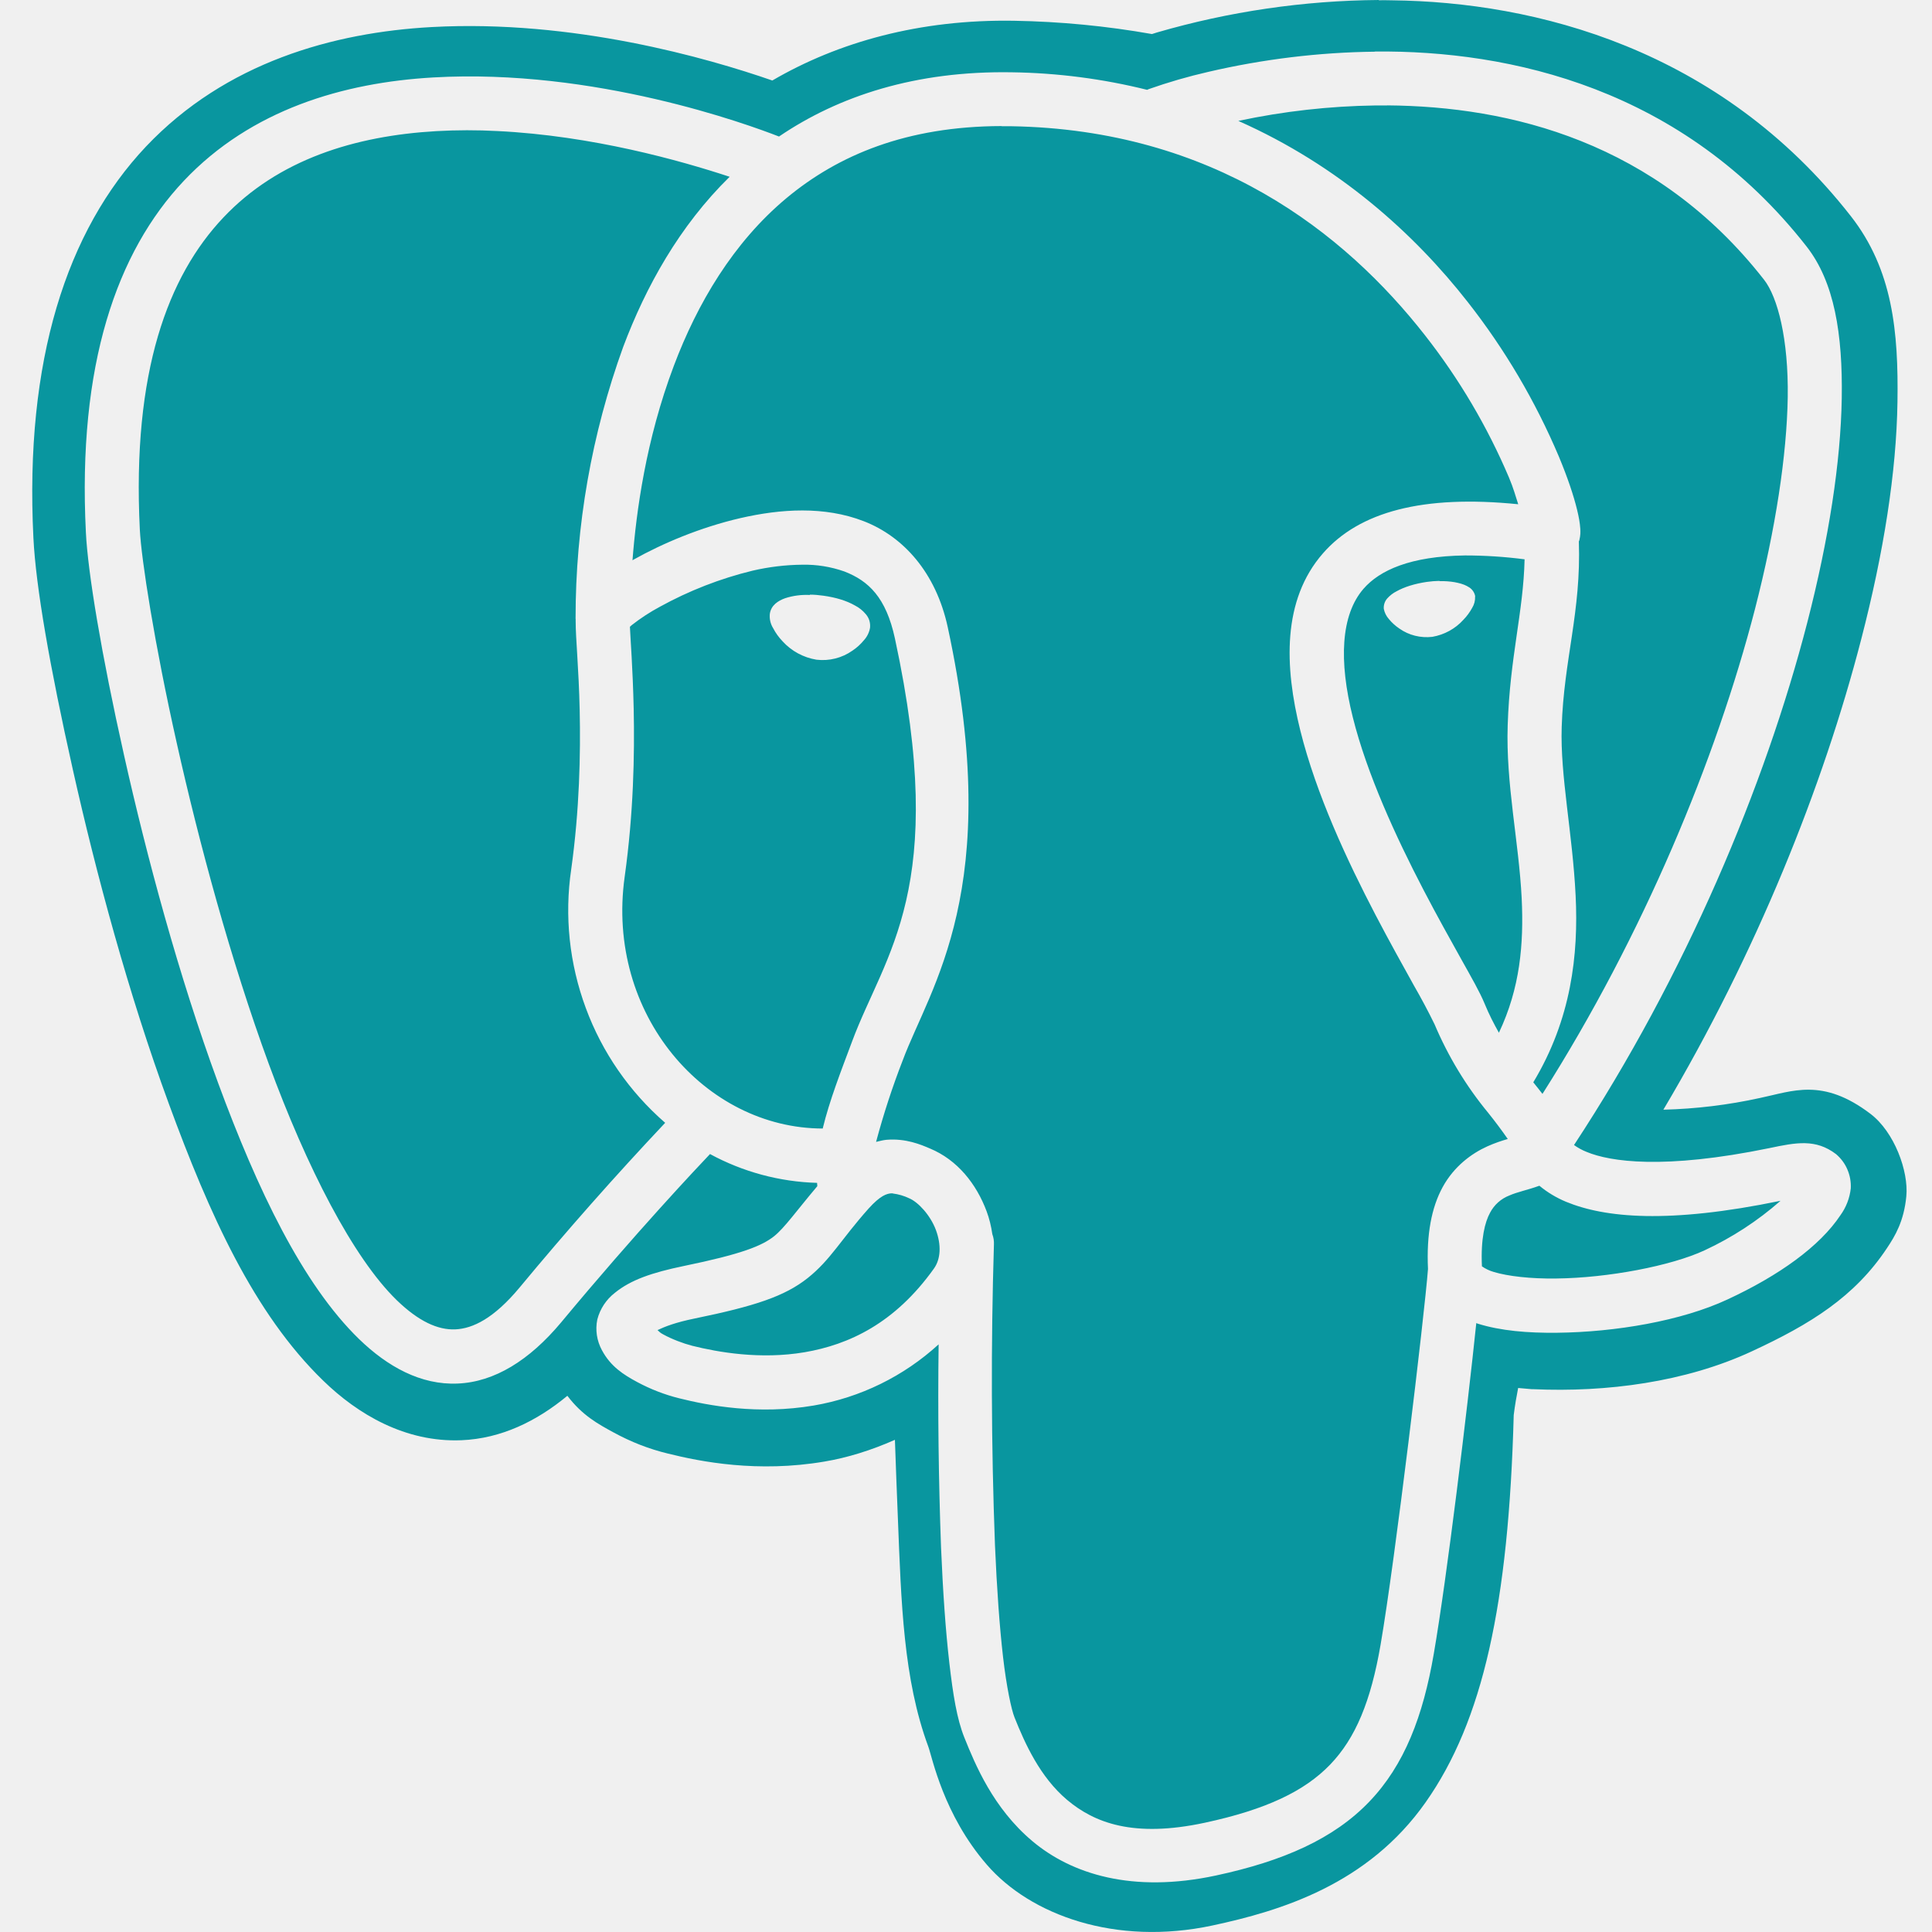
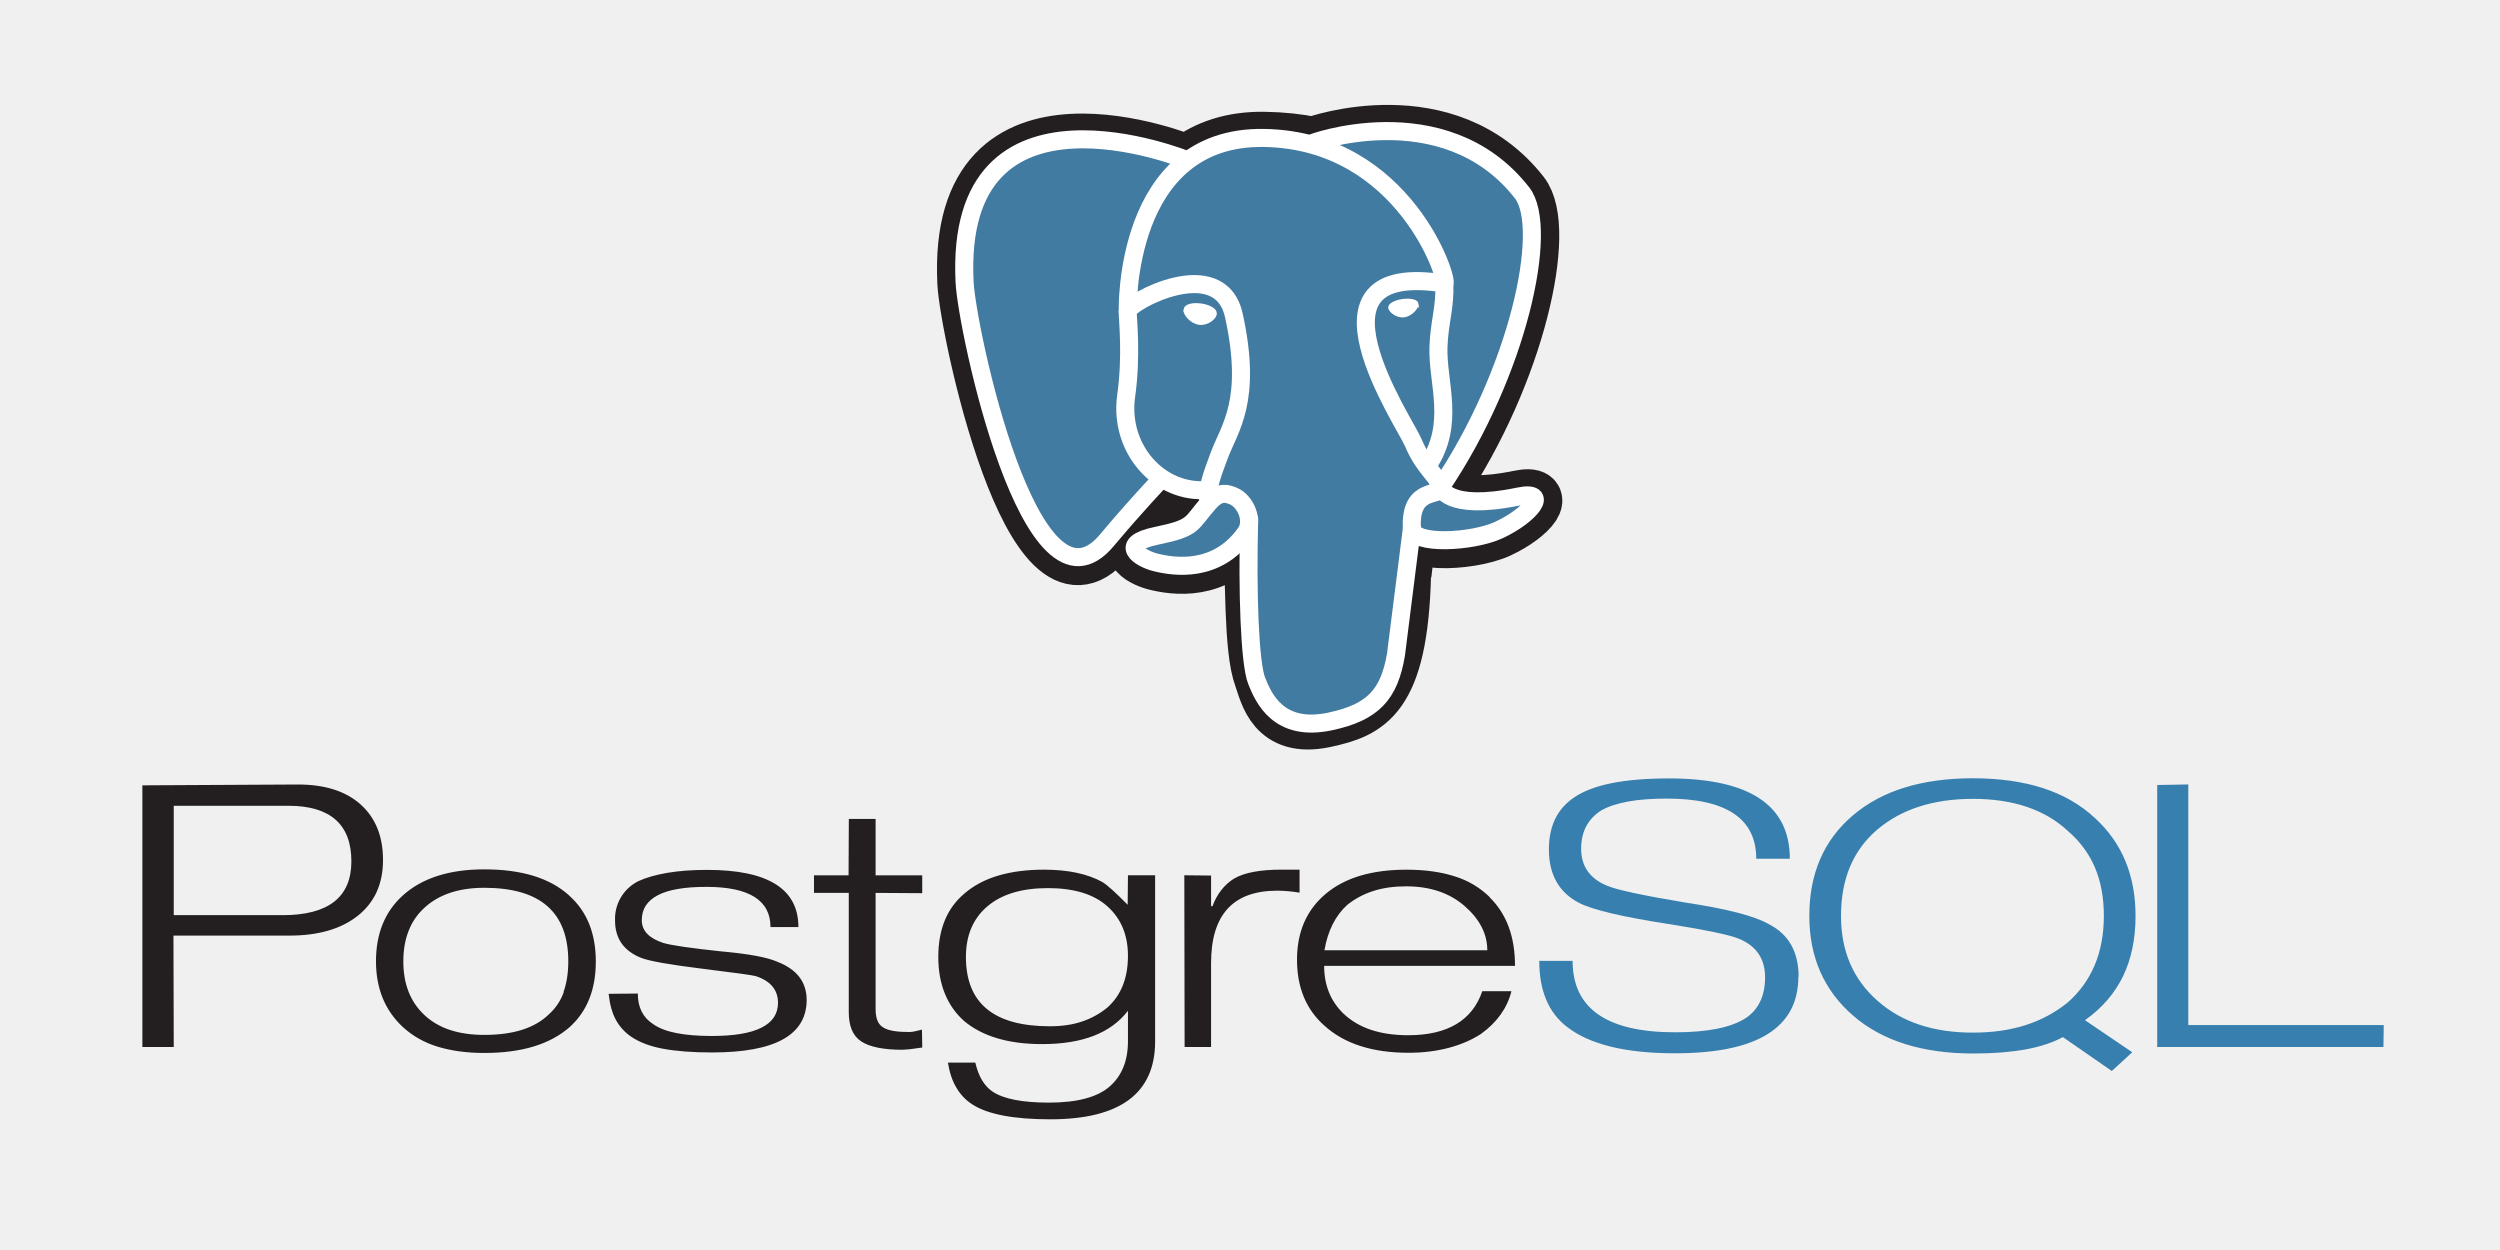
- <svg xmlns="http://www.w3.org/2000/svg" width="24" height="24" viewBox="0 0 24 24" fill="none">
-   <path d="M17.128 0C16.195 0.007 15.268 0.143 14.373 0.403L14.31 0.423C13.745 0.323 13.174 0.268 12.6 0.258C11.422 0.238 10.41 0.524 9.594 1C8.79 0.721 7.122 0.24 5.364 0.336C4.14 0.403 2.804 0.775 1.814 1.82C0.827 2.865 0.305 4.482 0.415 6.682C0.445 7.289 0.618 8.279 0.905 9.561C1.192 10.843 1.595 12.344 2.098 13.713C2.601 15.083 3.152 16.313 4.013 17.149C4.443 17.568 5.035 17.92 5.733 17.891C6.223 17.871 6.666 17.656 7.048 17.339C7.234 17.584 7.433 17.691 7.614 17.79C7.842 17.915 8.064 18 8.294 18.056C8.707 18.159 9.414 18.297 10.242 18.156C10.524 18.109 10.821 18.017 11.117 17.886C11.128 18.216 11.141 18.539 11.154 18.866C11.195 19.902 11.221 20.859 11.532 21.698C11.582 21.835 11.719 22.541 12.259 23.164C12.799 23.788 13.857 24.177 15.062 23.919C15.912 23.737 16.993 23.409 17.711 22.387C18.421 21.377 18.741 19.928 18.804 17.578C18.82 17.451 18.839 17.343 18.859 17.242L19.028 17.257H19.048C19.955 17.298 20.939 17.169 21.761 16.787C22.489 16.45 23.04 16.109 23.441 15.504C23.541 15.354 23.651 15.173 23.681 14.861C23.711 14.549 23.532 14.061 23.235 13.836C22.64 13.384 22.266 13.556 21.865 13.639C21.47 13.726 21.067 13.775 20.663 13.785C21.819 11.838 22.648 9.77 23.121 7.94C23.401 6.86 23.558 5.864 23.571 4.993C23.584 4.122 23.513 3.351 22.991 2.684C21.36 0.6 19.067 0.024 17.293 0.004C17.238 0.003 17.183 0.002 17.128 0.003V0ZM17.081 0.64C18.759 0.624 20.903 1.095 22.442 3.062C22.788 3.504 22.891 4.15 22.879 4.946C22.866 5.741 22.719 6.693 22.45 7.736C21.928 9.756 20.942 12.111 19.553 14.224C19.602 14.259 19.655 14.288 19.711 14.31C20.001 14.43 20.662 14.533 21.981 14.262C22.313 14.192 22.556 14.145 22.808 14.337C22.869 14.389 22.918 14.454 22.949 14.528C22.981 14.602 22.995 14.682 22.991 14.762C22.978 14.883 22.933 14.999 22.861 15.098C22.606 15.481 22.103 15.844 21.458 16.143C20.887 16.409 20.068 16.548 19.342 16.556C18.978 16.56 18.642 16.532 18.357 16.443L18.339 16.436C18.229 17.496 17.976 19.589 17.811 20.544C17.679 21.314 17.448 21.926 17.007 22.384C16.567 22.842 15.944 23.118 15.106 23.298C14.068 23.521 13.311 23.281 12.823 22.87C12.336 22.46 12.113 21.916 11.979 21.583C11.887 21.353 11.839 21.055 11.793 20.657C11.747 20.259 11.713 19.772 11.69 19.223C11.659 18.382 11.649 17.541 11.66 16.7C11.226 17.097 10.688 17.361 10.108 17.46C9.419 17.577 8.804 17.462 8.437 17.37C8.256 17.325 8.081 17.257 7.917 17.169C7.747 17.078 7.585 16.975 7.477 16.772C7.414 16.656 7.393 16.521 7.42 16.391C7.454 16.259 7.531 16.143 7.638 16.06C7.836 15.899 8.098 15.809 8.493 15.727C9.212 15.579 9.463 15.478 9.616 15.357C9.746 15.253 9.893 15.043 10.153 14.735C10.152 14.721 10.151 14.708 10.15 14.694C9.685 14.681 9.229 14.558 8.82 14.336C8.67 14.494 7.904 15.304 6.97 16.428C6.577 16.898 6.143 17.168 5.685 17.187C5.227 17.207 4.813 16.976 4.461 16.635C3.758 15.952 3.197 14.777 2.708 13.449C2.22 12.121 1.823 10.642 1.541 9.382C1.258 8.122 1.091 7.106 1.067 6.616C0.962 4.534 1.449 3.131 2.284 2.246C3.12 1.361 4.266 1.026 5.383 0.962C7.388 0.847 9.292 1.546 9.677 1.696C10.419 1.192 11.375 0.878 12.569 0.898C13.136 0.906 13.7 0.979 14.25 1.116L14.27 1.107C14.512 1.022 14.759 0.95 15.009 0.893C15.688 0.735 16.383 0.65 17.08 0.642L17.081 0.64ZM17.233 1.31H17.087C16.514 1.318 15.943 1.382 15.383 1.502C16.629 2.054 17.57 2.904 18.233 3.752C18.694 4.339 19.074 4.985 19.365 5.672C19.475 5.936 19.549 6.159 19.591 6.332C19.612 6.419 19.626 6.492 19.631 6.568C19.633 6.606 19.635 6.645 19.619 6.712C19.619 6.715 19.614 6.722 19.613 6.725C19.643 7.601 19.426 8.195 19.4 9.031C19.38 9.637 19.535 10.349 19.573 11.126C19.609 11.856 19.521 12.658 19.047 13.445C19.087 13.493 19.123 13.541 19.161 13.589C20.415 11.614 21.319 9.429 21.801 7.566C22.059 6.563 22.196 5.654 22.208 4.934C22.218 4.214 22.084 3.692 21.913 3.474C20.571 1.758 18.755 1.321 17.233 1.309V1.31ZM12.443 1.566C11.261 1.569 10.413 1.926 9.77 2.461C9.107 3.014 8.662 3.771 8.37 4.546C8.023 5.466 7.904 6.356 7.857 6.96L7.87 6.952C8.227 6.752 8.696 6.552 9.198 6.436C9.7 6.321 10.241 6.285 10.731 6.475C11.221 6.665 11.626 7.112 11.773 7.79C12.477 11.047 11.554 12.258 11.214 13.172C11.085 13.503 10.975 13.841 10.883 14.185C10.926 14.175 10.969 14.163 11.012 14.159C11.252 14.139 11.44 14.219 11.552 14.267C11.894 14.409 12.129 14.707 12.256 15.047C12.289 15.136 12.313 15.232 12.327 15.331C12.342 15.372 12.349 15.415 12.347 15.458C12.309 16.704 12.313 17.951 12.36 19.196C12.383 19.734 12.417 20.208 12.46 20.582C12.503 20.955 12.564 21.239 12.603 21.335C12.731 21.655 12.918 22.074 13.256 22.359C13.594 22.643 14.079 22.833 14.965 22.643C15.733 22.478 16.207 22.249 16.524 21.92C16.84 21.591 17.029 21.133 17.15 20.432C17.331 19.382 17.695 16.337 17.739 15.764C17.719 15.332 17.783 15 17.921 14.747C18.063 14.487 18.283 14.328 18.473 14.242C18.568 14.199 18.657 14.17 18.73 14.149C18.653 14.038 18.572 13.93 18.487 13.824C18.213 13.492 17.989 13.122 17.821 12.725C17.741 12.561 17.655 12.4 17.564 12.242C17.431 12.002 17.263 11.702 17.087 11.365C16.735 10.69 16.352 9.872 16.153 9.075C15.955 8.279 15.926 7.455 16.434 6.874C16.884 6.358 17.674 6.144 18.86 6.264C18.825 6.159 18.804 6.072 18.745 5.932C18.477 5.301 18.127 4.708 17.704 4.168C16.699 2.883 15.072 1.609 12.558 1.568H12.443V1.566ZM5.801 1.618C5.674 1.618 5.547 1.622 5.421 1.629C4.411 1.687 3.456 1.98 2.773 2.704C2.089 3.428 1.639 4.615 1.737 6.58C1.756 6.952 1.918 7.994 2.196 9.232C2.473 10.47 2.866 11.927 3.338 13.214C3.811 14.501 4.384 15.621 4.928 16.151C5.202 16.416 5.44 16.523 5.656 16.514C5.873 16.504 6.134 16.379 6.453 15.996C7.035 15.294 7.638 14.611 8.263 13.948C7.82 13.563 7.48 13.073 7.277 12.522C7.073 11.972 7.01 11.379 7.096 10.798C7.199 10.059 7.213 9.368 7.201 8.822C7.189 8.29 7.151 7.936 7.151 7.715C7.151 7.709 7.151 7.702 7.151 7.696V7.691L7.15 7.685V7.684C7.149 6.533 7.35 5.39 7.742 4.308C8.022 3.564 8.439 2.808 9.064 2.196C8.45 1.994 7.36 1.686 6.18 1.628C6.053 1.621 5.927 1.618 5.8 1.618H5.801ZM18.199 6.9C17.52 6.909 17.139 7.084 16.939 7.313C16.656 7.638 16.629 8.208 16.805 8.91C16.98 9.613 17.342 10.399 17.682 11.052C17.852 11.379 18.017 11.673 18.15 11.912C18.284 12.152 18.382 12.322 18.442 12.467C18.497 12.601 18.558 12.719 18.62 12.829C18.883 12.274 18.93 11.729 18.903 11.161C18.868 10.458 18.705 9.739 18.729 9.011C18.756 8.16 18.924 7.606 18.939 6.948C18.694 6.916 18.447 6.9 18.199 6.9ZM9.965 7.015C9.758 7.017 9.551 7.042 9.349 7.089C8.946 7.187 8.559 7.338 8.196 7.538C8.073 7.604 7.957 7.68 7.847 7.766L7.825 7.786C7.831 7.932 7.86 8.286 7.872 8.807C7.884 9.377 7.87 10.104 7.76 10.891C7.521 12.601 8.762 14.017 10.22 14.019C10.305 13.668 10.445 13.312 10.585 12.937C10.991 11.843 11.79 11.045 11.117 7.931C11.007 7.421 10.789 7.215 10.489 7.099C10.321 7.04 10.143 7.011 9.965 7.015ZM17.882 7.219H17.932C17.998 7.221 18.059 7.228 18.112 7.241C18.166 7.253 18.212 7.271 18.25 7.296C18.27 7.308 18.286 7.324 18.299 7.343C18.312 7.362 18.321 7.383 18.325 7.406L18.324 7.414H18.325H18.324C18.326 7.461 18.314 7.508 18.289 7.549C18.259 7.604 18.223 7.654 18.179 7.699C18.078 7.811 17.942 7.885 17.793 7.911C17.648 7.928 17.502 7.892 17.383 7.808C17.334 7.775 17.29 7.735 17.253 7.69C17.221 7.654 17.199 7.61 17.19 7.563C17.188 7.54 17.191 7.517 17.198 7.495C17.205 7.473 17.217 7.452 17.232 7.435C17.265 7.398 17.305 7.367 17.349 7.345C17.445 7.291 17.575 7.251 17.722 7.229C17.777 7.221 17.831 7.217 17.882 7.216V7.219ZM10.062 7.387C10.115 7.387 10.171 7.392 10.228 7.4C10.381 7.421 10.517 7.462 10.621 7.522C10.672 7.548 10.717 7.584 10.754 7.628C10.774 7.651 10.79 7.678 10.799 7.707C10.808 7.737 10.811 7.767 10.808 7.798C10.798 7.856 10.772 7.909 10.733 7.952C10.692 8.002 10.644 8.046 10.59 8.082C10.46 8.174 10.3 8.214 10.142 8.195C9.98 8.168 9.832 8.088 9.722 7.967C9.675 7.918 9.635 7.863 9.604 7.803C9.571 7.75 9.557 7.688 9.563 7.626C9.578 7.518 9.667 7.462 9.754 7.431C9.853 7.399 9.957 7.386 10.061 7.391L10.062 7.387ZM19.122 14.73L19.119 14.731C18.972 14.784 18.851 14.806 18.749 14.851C18.646 14.891 18.561 14.967 18.51 15.065C18.447 15.18 18.393 15.384 18.409 15.731C18.454 15.762 18.504 15.786 18.557 15.801C18.728 15.853 19.015 15.887 19.335 15.882C19.973 15.875 20.758 15.726 21.175 15.532C21.517 15.373 21.835 15.166 22.118 14.917H22.117C20.724 15.205 19.937 15.128 19.454 14.929C19.334 14.879 19.222 14.812 19.122 14.729V14.73ZM11.091 14.824H11.07C11.017 14.829 10.94 14.847 10.791 15.012C10.443 15.402 10.321 15.647 10.034 15.876C9.747 16.104 9.374 16.226 8.629 16.379C8.393 16.427 8.258 16.48 8.168 16.523C8.197 16.547 8.194 16.553 8.238 16.576C8.347 16.636 8.487 16.689 8.6 16.718C8.92 16.798 9.446 16.891 9.995 16.798C10.544 16.704 11.115 16.441 11.602 15.758C11.686 15.64 11.695 15.466 11.626 15.279C11.556 15.092 11.403 14.931 11.295 14.886C11.231 14.855 11.162 14.835 11.091 14.826V14.824Z" fill="#09969F" />
+ <svg xmlns="http://www.w3.org/2000/svg" width="120" height="60">
+   <style>.B{stroke-width:.866}.C{stroke:#fff}.D{stroke-linecap:round}.E{stroke-linejoin:round}</style>
+   <path d="M13.56 43.927H8.34v-5.25h5.504c2.014 0 3.022.9 3.022 2.666 0 1.723-1.102 2.585-3.305 2.585m3.752-5.312c-.715-.64-1.716-.96-3.003-.96l-7.476.04v12.56H8.34l-.014-5.347h5.563c1.395 0 2.493-.32 3.294-.96s1.202-1.53 1.202-2.666-.358-2.026-1.073-2.666zm9.747 9.004a2.56 2.56 0 0 1-.715 1.068c-.675.66-1.704.987-3.1.987-1.25 0-2.2-.32-2.88-.96s-1.005-1.497-1.005-2.57c0-.56.088-1.055.263-1.488a2.92 2.92 0 0 1 .762-1.096c.692-.63 1.646-.947 2.86-.947 2.7 0 4.033 1.177 4.033 3.53 0 .56-.077 1.05-.23 1.474m.273-4.633c-.918-.837-2.277-1.256-4.077-1.256-1.7 0-3.015.428-3.942 1.283-.837.774-1.255 1.818-1.255 3.132 0 1.305.432 2.358 1.296 3.16.477.432 1.033.745 1.667.938s1.38.3 2.234.3c1.8 0 3.154-.414 4.1-1.242.837-.756 1.255-1.804 1.255-3.145 0-1.35-.423-2.403-1.27-3.16zm11.4 4.997c0 1.7-1.515 2.536-4.544 2.536-.926 0-1.706-.06-2.34-.176s-1.148-.313-1.544-.584a2.31 2.31 0 0 1-.728-.8c-.18-.323-.297-.75-.35-1.255l1.4-.013c0 .665.247 1.155.74 1.47.53.378 1.467.567 2.813.567 2.117 0 3.176-.53 3.176-1.592 0-.62-.355-1.047-1.065-1.28-.144-.045-1-.164-2.57-.357s-2.546-.367-2.933-.52c-.836-.333-1.254-.93-1.254-1.794a2.02 2.02 0 0 1 1.12-1.889c.37-.17.83-.303 1.384-.398s1.195-.142 1.924-.142c2.916 0 4.374.915 4.374 2.745h-1.34c0-1.286-1.025-1.93-3.075-1.93-1.043 0-1.82.13-2.333.4s-.77.66-.77 1.2c0 .504.346.868 1.038 1.093.405.117 1.335.252 2.792.405 1.304.117 2.198.283 2.684.5.926.36 1.4.97 1.4 1.834zm5.536 2.3l-.573.08-.358.027c-.918 0-1.58-.133-1.985-.4s-.6-.732-.6-1.4v-5.73h-1.67v-.843h1.66l.013-2.708h1.285v2.708h2.238v.857l-2.238-.014v5.577c0 .415.1.702.33.86s.614.237 1.18.237c.08.01.17.006.27-.01s.247-.05.445-.102l.014.86zm8.887-1.912a3.81 3.81 0 0 1-1.2.661c-.45.153-.966.23-1.55.23-2.688 0-4.03-1.1-4.03-3.33 0-1.033.344-1.842 1.03-2.426s1.656-.876 2.905-.876c1.258 0 2.213.294 2.865.883s.978 1.377.978 2.366c0 1.078-.333 1.9-.998 2.494m2.283-6.36h-1.285l-.014 1.417c-.566-.575-.97-.94-1.214-1.092-.72-.395-1.65-.593-2.792-.593-1.673 0-2.95.382-3.83 1.146-.836.7-1.254 1.717-1.254 3.047 0 .656.106 1.243.317 1.76s.52.955.925 1.314c.883.737 2.13 1.106 3.742 1.106 1.936 0 3.3-.53 4.12-1.6v1.467c0 .935-.295 1.66-.884 2.172s-1.558.77-2.907.77c-1.268 0-2.172-.175-2.7-.524-.405-.268-.684-.734-.836-1.397H45.5c.144.925.535 1.595 1.174 2.008.738.476 1.984.714 3.738.714 3.356 0 5.034-1.247 5.034-3.742v-7.983zm6.95.835a6.72 6.72 0 0 0-1.078-.094c-2.112 0-3.168 1.158-3.168 3.475v4.028h-1.27l-.014-8.243 1.285.013v1.47h.067c.216-.58.557-1.02 1.025-1.318.512-.3 1.276-.435 2.292-.435h.863v1.103zm1.196 2.766c.162-.937.526-1.662 1.092-2.176.37-.297.787-.52 1.254-.67s.994-.223 1.578-.223c1.142 0 2.074.313 2.798.94s1.095 1.336 1.095 2.13h-7.807m7.933-2.543a4.12 4.12 0 0 0-1.674-1.001c-.666-.217-1.444-.325-2.335-.325-1.665 0-2.956.387-3.874 1.16s-1.377 1.827-1.377 3.16.44 2.4 1.322 3.172c.953.864 2.298 1.296 4.035 1.296.692 0 1.333-.08 1.922-.235s1.104-.38 1.545-.665c.774-.556 1.263-1.24 1.47-2.056h-1.4c-.477 1.4-1.663 2.114-3.56 2.114-1.34 0-2.37-.344-3.1-1.034-.62-.6-.93-1.356-.93-2.296h9.16c0-1.398-.4-2.495-1.228-3.3z" fill="#231f20" />
+   <path d="M86.32 46.888c0 2.447-1.974 3.67-5.92 3.67-2.365 0-4.092-.42-5.18-1.265-.9-.693-1.335-1.75-1.335-3.17h1.6c0 2.285 1.64 3.427 4.925 3.427 1.574 0 2.713-.234 3.414-.7.594-.413.9-1.06.9-1.94 0-.872-.405-1.483-1.215-1.834-.46-.2-1.58-.427-3.36-.715-2.24-.342-3.693-.683-4.358-1.024-.962-.503-1.444-1.357-1.444-2.562 0-1.123.4-1.96 1.228-2.508.88-.602 2.393-.903 4.534-.903 3.87 0 5.803 1.285 5.803 3.855H84.3c0-1.925-1.437-2.887-4.3-2.887-1.44 0-2.494.194-3.16.58-.63.414-.945 1.02-.945 1.822 0 .837.405 1.426 1.215 1.768.43.198 1.7.472 3.806.824 1.98.297 3.315.643 4 1.04.945.486 1.417 1.327 1.417 2.524zm12.908 1.25a6.2 6.2 0 0 1-2.012 1.071c-.748.238-1.585.357-2.512.357-1.9 0-3.42-.5-4.586-1.53s-1.75-2.377-1.75-4.074c0-1.77.578-3.147 1.735-4.135s2.7-1.482 4.6-1.482c1.936 0 3.458.516 4.565 1.55.585.503 1.017 1.1 1.297 1.765s.42 1.44.42 2.303c0 1.76-.586 3.152-1.756 4.176m.845.833c.828-.584 1.44-1.3 1.837-2.123s.595-1.8.595-2.878c0-1.95-.648-3.514-1.944-4.7-.693-.647-1.53-1.128-2.5-1.442s-2.1-.472-3.36-.472c-2.447 0-4.368.593-5.763 1.78s-2.092 2.795-2.092 4.826c0 1.977.703 3.572 2.1 4.785s3.33 1.82 5.768 1.82c.953 0 1.785-.065 2.496-.193s1.313-.327 1.808-.594l2.348 1.627.98-.9-2.273-1.542zm14.33 1.283h-10.858V37.68l1.493-.027v11.55h9.38l-.014 1.05z" fill="#367faf" />
+   <path d="M67.415 27.556c.197-1.64.138-1.88 1.36-1.614l.3.027c.94.043 2.167-.15 2.89-.486 1.553-.72 2.474-1.924.943-1.608-3.494.72-3.734-.462-3.734-.462 3.69-5.474 5.23-12.423 3.9-14.123-3.63-4.64-9.916-2.445-10.02-2.388l-.033.006c-.69-.143-1.463-.23-2.33-.243-1.58-.026-2.78.414-3.7 1.105 0 0-11.212-4.62-10.7 5.81.11 2.218 3.18 16.786 6.84 12.386 1.338-1.61 2.63-2.97 2.63-2.97.642.427 1.4.644 2.217.566l.062-.053a2.43 2.43 0 0 0 .025.626c-.943 1.053-.666 1.24-2.55 1.627-1.907.393-.787 1.093-.055 1.276.887.222 2.94.536 4.325-1.405l-.055.222c.37.296.345 2.127.397 3.435s.14 2.53.407 3.25.58 2.574 3.06 2.043c2.07-.444 3.654-1.082 3.798-7.023" fill="#231f20" stroke="#231f20" stroke-width="2.598" />
+   <path d="M72.916 23.875c-3.494.72-3.734-.462-3.734-.462 3.69-5.474 5.23-12.423 3.9-14.124-3.63-4.64-9.916-2.445-10.02-2.388l-.034.006c-.69-.143-1.463-.23-2.33-.243-1.58-.026-2.78.414-3.7 1.105 0 0-11.212-4.62-10.7 5.81.11 2.22 3.18 16.786 6.84 12.386 1.338-1.61 2.63-2.97 2.63-2.97.642.427 1.41.644 2.216.566l.063-.053c-.02.2-.01.395.025.626-.943 1.053-.666 1.24-2.55 1.627-1.907.393-.787 1.093-.055 1.276.887.222 2.94.536 4.325-1.405l-.055.222c.37.296.63 1.925.585 3.4s-.072 2.49.22 3.282.58 2.574 3.06 2.043c2.07-.444 3.144-1.594 3.293-3.512.106-1.364.346-1.162.36-2.38l.192-.577c.222-1.85.035-2.445 1.31-2.167l.3.027c.94.043 2.168-.15 2.89-.486 1.553-.72 2.474-1.924.943-1.608z" fill="#417ba2" />
+   <g fill="none" class="C B">
+     <g class="D">
+       <path d="M59.96 24.935c-.096 3.44.024 6.903.36 7.745s1.057 2.48 3.536 1.948c2.07-.444 2.824-1.303 3.15-3.2l.765-6.063M57 7.692s-11.22-4.586-10.7 5.842c.1 2.22 3.18 16.787 6.84 12.387 1.338-1.6 2.547-2.87 2.547-2.87M63.05 6.855c-.4.122 6.24-2.423 10.008 2.4 1.33 1.7-.2 8.65-3.9 14.124" class="E" />
+       <path d="M69.157 23.37s.24 1.183 3.735.462c1.53-.316.6.887-.943 1.608-1.274.59-4.13.743-4.178-.074-.12-2.11 1.504-1.468 1.386-1.996-.106-.476-.832-.943-1.312-2.107-.42-1.017-5.75-8.812 1.48-7.654.265-.055-1.886-6.877-8.652-6.988s-6.542 8.32-6.542 8.32" stroke-linejoin="bevel" />
+     </g>
+     <g class="E">
+       <path d="M58.066 24.09c-.943 1.053-.666 1.24-2.55 1.627-1.907.393-.787 1.093-.055 1.276.887.222 2.94.536 4.325-1.405.422-.59-.002-1.534-.582-1.775-.28-.116-.655-.26-1.136.277z" />
+       <path d="M58.004 24.072c-.095-.62.204-1.356.523-2.22.48-1.294 1.6-2.588.703-6.692-.66-3.058-5.098-.637-5.1-.222s.2 2.102-.074 4.067c-.36 2.564 1.63 4.733 3.923 4.51" class="D" />
+     </g>
+   </g>
+   <g fill="#fff" class="C">
+     <path d="M56.948 14.877c-.02.142.26.52.623.57s.675-.245.694-.386-.26-.298-.624-.35-.675.023-.694.165z" stroke-width=".289" />
+     <path d="M68.022 14.588c.02.142-.26.52-.623.57s-.675-.245-.695-.386.26-.298.624-.348.675.023.695.165z" stroke-width=".144" />
+   </g>
+   <path d="M69.323 13.608c.06 1.11-.24 1.868-.277 3.05-.056 1.72.82 3.687-.5 5.657" fill="none" class="B C D E" />
</svg>
